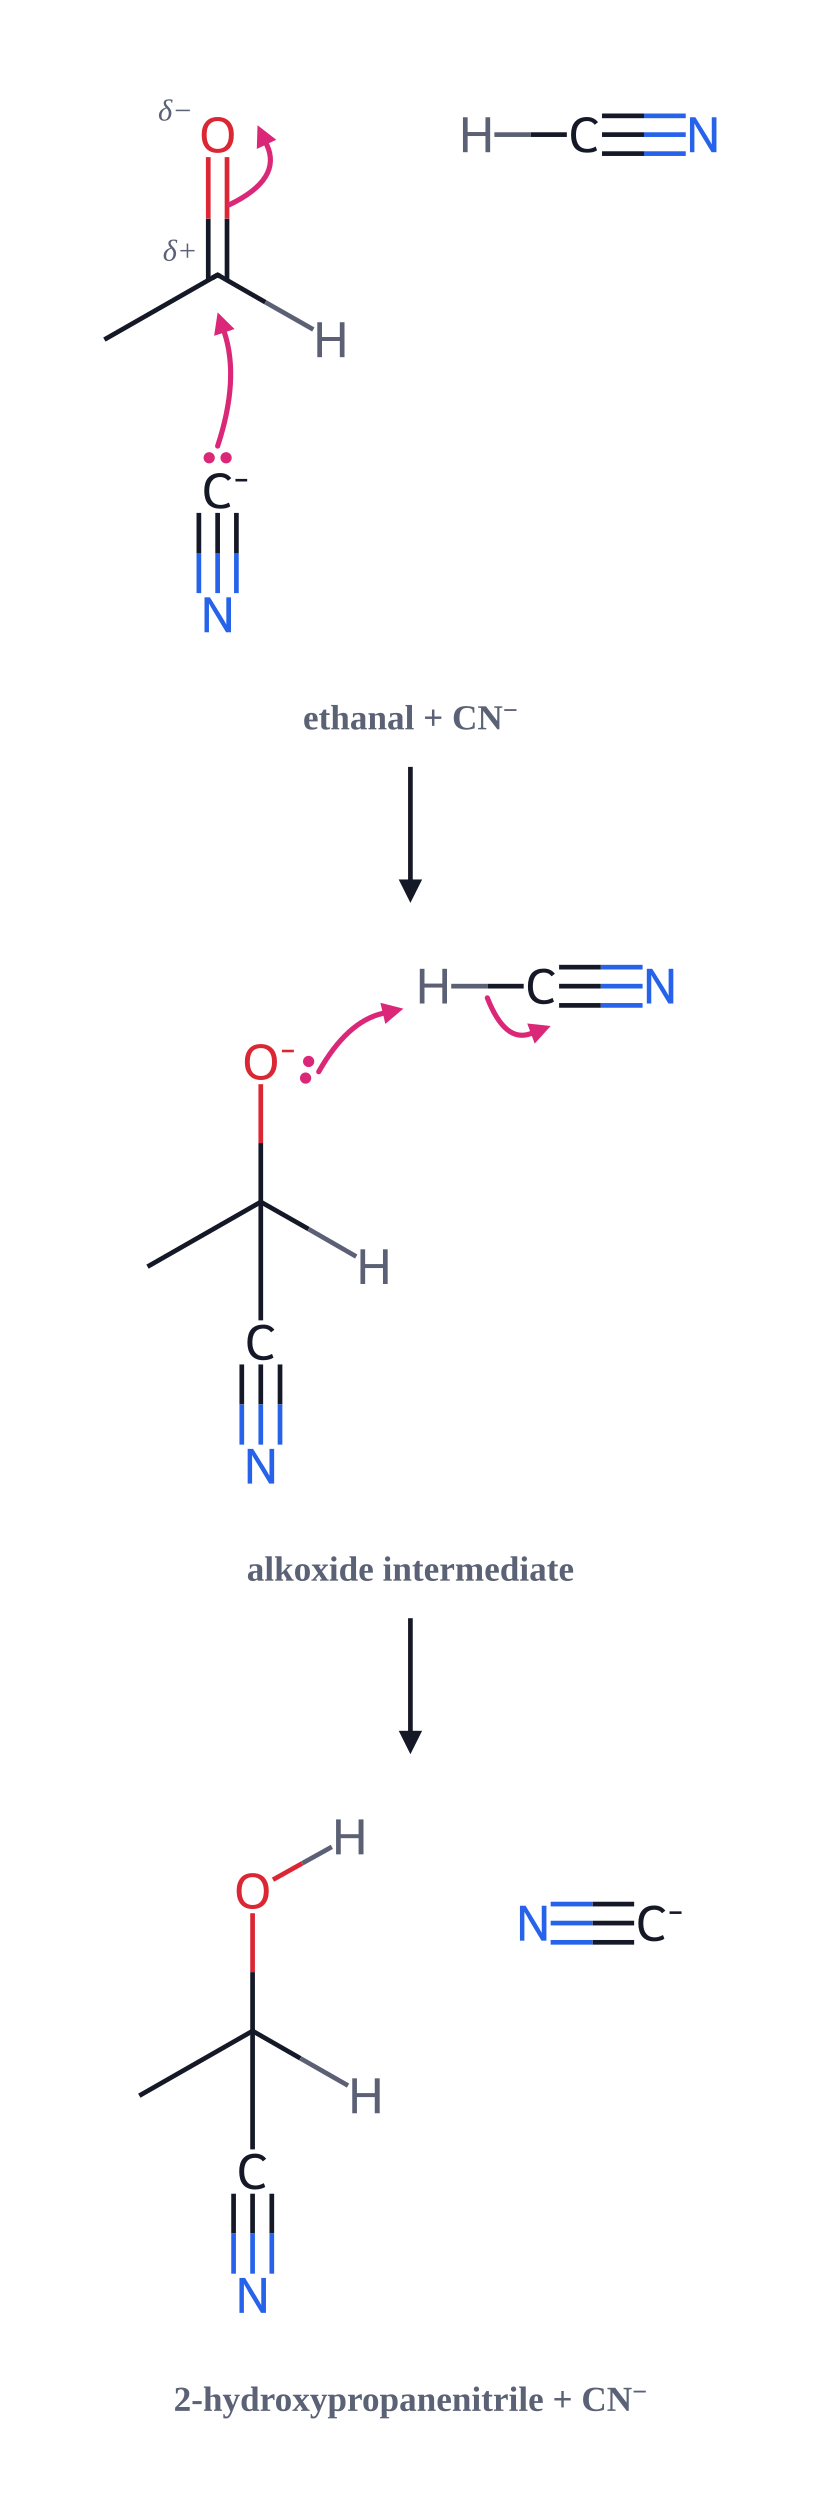
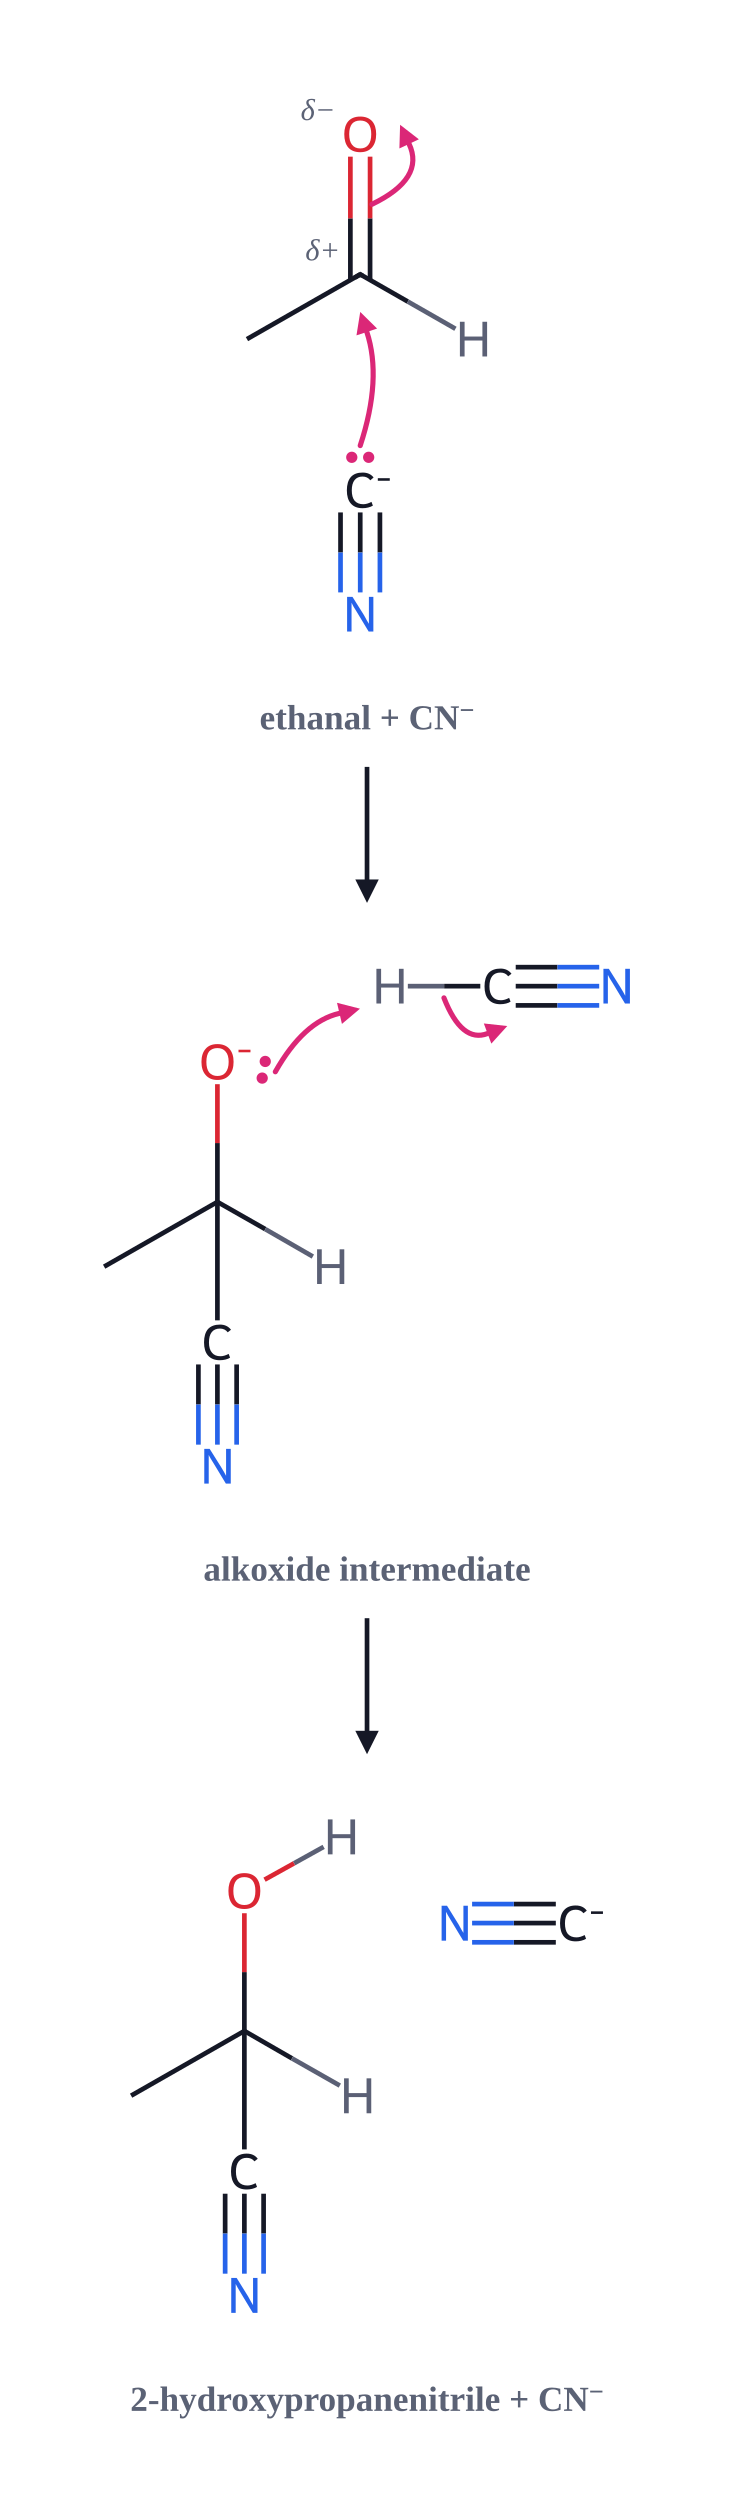
- <svg xmlns="http://www.w3.org/2000/svg" viewBox="0 0 350 1066" width="350" height="1066" role="img" aria-label="Nucleophilic addition mechanism: cyanide attacks the carbonyl carbon of ethanal to give an alkoxide, which takes a proton from HCN to form 2-hydroxypropanenitrile." style="color:var(--vx-ink, #151826);font-family:inherit">
-   <g transform="translate(20.0 30.0)">
-     <path d="M 24.5,114.8 L 72.8,87.2" style="fill:none;fill-rule:evenodd;stroke:currentColor;stroke-width:2.0px;stroke-linecap:butt;stroke-linejoin:miter;stroke-opacity:1" />
-     <path d="M 76.8,89.5 L 76.8,63.2" style="fill:none;fill-rule:evenodd;stroke:currentColor;stroke-width:2.0px;stroke-linecap:butt;stroke-linejoin:miter;stroke-opacity:1" />
-     <path d="M 76.8,63.2 L 76.8,37.0" style="fill:none;fill-rule:evenodd;stroke:var(--vx-o, #DB2633);stroke-width:2.0px;stroke-linecap:butt;stroke-linejoin:miter;stroke-opacity:1" />
-     <path d="M 68.8,89.5 L 68.8,63.2" style="fill:none;fill-rule:evenodd;stroke:currentColor;stroke-width:2.0px;stroke-linecap:butt;stroke-linejoin:miter;stroke-opacity:1" />
-     <path d="M 68.8,63.2 L 68.8,37.0" style="fill:none;fill-rule:evenodd;stroke:var(--vx-o, #DB2633);stroke-width:2.0px;stroke-linecap:butt;stroke-linejoin:miter;stroke-opacity:1" />
-     <path d="M 72.8,87.2 L 93.2,98.9" style="fill:none;fill-rule:evenodd;stroke:currentColor;stroke-width:2.0px;stroke-linecap:butt;stroke-linejoin:miter;stroke-opacity:1" />
-     <path d="M 93.2,98.9 L 113.6,110.5" style="fill:none;fill-rule:evenodd;stroke:var(--vx-soft, #5B6075);stroke-width:2.0px;stroke-linecap:butt;stroke-linejoin:miter;stroke-opacity:1" />
-     <path d="M 72.8,188.7 L 72.8,205.8" style="fill:none;fill-rule:evenodd;stroke:currentColor;stroke-width:2.0px;stroke-linecap:butt;stroke-linejoin:miter;stroke-opacity:1" />
-     <path d="M 72.8,205.8 L 72.8,222.9" style="fill:none;fill-rule:evenodd;stroke:var(--vx-n, #2663EA);stroke-width:2.0px;stroke-linecap:butt;stroke-linejoin:miter;stroke-opacity:1" />
-     <path d="M 80.8,188.7 L 80.8,205.8" style="fill:none;fill-rule:evenodd;stroke:currentColor;stroke-width:2.0px;stroke-linecap:butt;stroke-linejoin:miter;stroke-opacity:1" />
-     <path d="M 80.8,205.8 L 80.8,222.9" style="fill:none;fill-rule:evenodd;stroke:var(--vx-n, #2663EA);stroke-width:2.0px;stroke-linecap:butt;stroke-linejoin:miter;stroke-opacity:1" />
-     <path d="M 64.8,188.7 L 64.8,205.8" style="fill:none;fill-rule:evenodd;stroke:currentColor;stroke-width:2.0px;stroke-linecap:butt;stroke-linejoin:miter;stroke-opacity:1" />
-     <path d="M 64.8,205.8 L 64.8,222.9" style="fill:none;fill-rule:evenodd;stroke:var(--vx-n, #2663EA);stroke-width:2.0px;stroke-linecap:butt;stroke-linejoin:miter;stroke-opacity:1" />
-     <path d="M 190.8,27.4 L 206.3,27.4" style="fill:none;fill-rule:evenodd;stroke:var(--vx-soft, #5B6075);stroke-width:2.0px;stroke-linecap:butt;stroke-linejoin:miter;stroke-opacity:1" />
-     <path d="M 206.3,27.4 L 221.7,27.4" style="fill:none;fill-rule:evenodd;stroke:currentColor;stroke-width:2.0px;stroke-linecap:butt;stroke-linejoin:miter;stroke-opacity:1" />
-     <path d="M 236.7,27.4 L 254.6,27.4" style="fill:none;fill-rule:evenodd;stroke:currentColor;stroke-width:2.0px;stroke-linecap:butt;stroke-linejoin:miter;stroke-opacity:1" />
-     <path d="M 254.6,27.4 L 272.4,27.4" style="fill:none;fill-rule:evenodd;stroke:var(--vx-n, #2663EA);stroke-width:2.0px;stroke-linecap:butt;stroke-linejoin:miter;stroke-opacity:1" />
-     <path d="M 236.7,19.4 L 254.6,19.4" style="fill:none;fill-rule:evenodd;stroke:currentColor;stroke-width:2.0px;stroke-linecap:butt;stroke-linejoin:miter;stroke-opacity:1" />
-     <path d="M 254.6,19.4 L 272.4,19.4" style="fill:none;fill-rule:evenodd;stroke:var(--vx-n, #2663EA);stroke-width:2.0px;stroke-linecap:butt;stroke-linejoin:miter;stroke-opacity:1" />
-     <path d="M 236.7,35.5 L 254.6,35.5" style="fill:none;fill-rule:evenodd;stroke:currentColor;stroke-width:2.0px;stroke-linecap:butt;stroke-linejoin:miter;stroke-opacity:1" />
-     <path d="M 254.6,35.5 L 272.4,35.5" style="fill:none;fill-rule:evenodd;stroke:var(--vx-n, #2663EA);stroke-width:2.0px;stroke-linecap:butt;stroke-linejoin:miter;stroke-opacity:1" />
-     <path d="M 70.4,88.6 L 72.8,87.2 L 73.8,87.8" style="fill:none;stroke:currentColor;stroke-width:2.0px;stroke-linecap:butt;stroke-linejoin:miter;stroke-miterlimit:10;stroke-opacity:1;" />
-     <path d="M 66.0 27.5 Q 66.0 23.9, 67.8 21.9 Q 69.5 19.9, 72.8 19.9 Q 76.1 19.9, 77.9 21.9 Q 79.7 23.9, 79.7 27.5 Q 79.7 31.1, 77.9 33.2 Q 76.1 35.2, 72.8 35.2 Q 69.6 35.2, 67.8 33.2 Q 66.0 31.1, 66.0 27.5 M 72.8 33.5 Q 75.1 33.5, 76.3 32.0 Q 77.6 30.5, 77.6 27.5 Q 77.6 24.6, 76.3 23.1 Q 75.1 21.6, 72.8 21.6 Q 70.6 21.6, 69.3 23.1 Q 68.1 24.5, 68.1 27.5 Q 68.1 30.5, 69.3 32.0 Q 70.6 33.5, 72.8 33.5 " fill="var(--vx-o, #DB2633)" />
-     <path d="M 115.3 107.4 L 117.3 107.4 L 117.3 113.7 L 124.9 113.7 L 124.9 107.4 L 126.9 107.4 L 126.9 122.3 L 124.9 122.3 L 124.9 115.4 L 117.3 115.4 L 117.3 122.3 L 115.3 122.3 L 115.3 107.4 " fill="var(--vx-soft, #5B6075)" />
-     <path d="M 67.1 179.3 Q 67.1 175.6, 68.8 173.7 Q 70.6 171.7, 73.9 171.7 Q 76.9 171.7, 78.6 173.9 L 77.2 175.0 Q 76.0 173.4, 73.9 173.4 Q 71.6 173.4, 70.4 175.0 Q 69.2 176.4, 69.2 179.3 Q 69.2 182.2, 70.5 183.8 Q 71.7 185.3, 74.1 185.3 Q 75.7 185.3, 77.6 184.3 L 78.2 185.9 Q 77.5 186.4, 76.3 186.7 Q 75.1 186.9, 73.8 186.9 Q 70.6 186.9, 68.8 185.0 Q 67.1 183.0, 67.1 179.3 " fill="currentColor" />
-     <path d="M 80.4 174.2 L 85.4 174.2 L 85.4 175.3 L 80.4 175.3 L 80.4 174.2 " fill="currentColor" />
-     <path d="M 69.5 224.7 L 74.4 232.6 Q 74.9 233.4, 75.7 234.8 Q 76.5 236.2, 76.5 236.3 L 76.5 224.7 L 78.5 224.7 L 78.5 239.6 L 76.4 239.6 L 71.2 231.0 Q 70.6 230.0, 69.9 228.8 Q 69.3 227.6, 69.1 227.3 L 69.1 239.6 L 67.2 239.6 L 67.2 224.7 L 69.5 224.7 " fill="var(--vx-n, #2663EA)" />
-     <path d="M 177.4 20.0 L 179.4 20.0 L 179.4 26.3 L 187.0 26.3 L 187.0 20.0 L 189.0 20.0 L 189.0 34.9 L 187.0 34.9 L 187.0 28.0 L 179.4 28.0 L 179.4 34.9 L 177.4 34.9 L 177.4 20.0 " fill="var(--vx-soft, #5B6075)" />
-     <path d="M 223.5 27.5 Q 223.5 23.8, 225.2 21.9 Q 227.0 19.9, 230.3 19.9 Q 233.3 19.9, 235.0 22.1 L 233.6 23.2 Q 232.4 21.6, 230.3 21.6 Q 228.0 21.6, 226.8 23.2 Q 225.6 24.6, 225.6 27.5 Q 225.6 30.4, 226.9 32.0 Q 228.1 33.5, 230.5 33.5 Q 232.1 33.5, 234.0 32.5 L 234.6 34.1 Q 233.9 34.6, 232.7 34.9 Q 231.5 35.1, 230.2 35.1 Q 227.0 35.1, 225.2 33.2 Q 223.5 31.2, 223.5 27.5 " fill="currentColor" />
-     <path d="M 276.5 20.0 L 281.4 27.9 Q 281.9 28.7, 282.7 30.1 Q 283.5 31.5, 283.5 31.6 L 283.5 20.0 L 285.5 20.0 L 285.5 34.9 L 283.4 34.9 L 278.2 26.3 Q 277.6 25.3, 276.9 24.1 Q 276.3 22.9, 276.1 22.6 L 276.1 34.9 L 274.2 34.9 L 274.2 20.0 L 276.5 20.0 " fill="var(--vx-n, #2663EA)" />
+ <svg xmlns="http://www.w3.org/2000/svg" viewBox="0 0 313 1066" width="313" height="1066" role="img" aria-label="Nucleophilic addition mechanism: cyanide attacks the carbonyl carbon of ethanal to give an alkoxide, which takes a proton from HCN to form 2-hydroxypropanenitrile." style="color:var(--vx-ink, #151826);font-family:inherit;max-width:100%;height:auto">
+   <g transform="translate(81.0 30.0)">
+     <path d="M 24.3,114.6 L 72.6,87.0" style="fill:none;fill-rule:evenodd;stroke:currentColor;stroke-width:2.0px;stroke-linecap:butt;stroke-linejoin:miter;stroke-opacity:1" />
+     <path d="M 76.8,89.4 L 76.8,63.1" style="fill:none;fill-rule:evenodd;stroke:currentColor;stroke-width:2.0px;stroke-linecap:butt;stroke-linejoin:miter;stroke-opacity:1" />
+     <path d="M 76.8,63.1 L 76.8,36.8" style="fill:none;fill-rule:evenodd;stroke:var(--vx-o, #DB2633);stroke-width:2.0px;stroke-linecap:butt;stroke-linejoin:miter;stroke-opacity:1" />
+     <path d="M 68.4,89.4 L 68.4,63.1" style="fill:none;fill-rule:evenodd;stroke:currentColor;stroke-width:2.0px;stroke-linecap:butt;stroke-linejoin:miter;stroke-opacity:1" />
+     <path d="M 68.4,63.1 L 68.4,36.8" style="fill:none;fill-rule:evenodd;stroke:var(--vx-o, #DB2633);stroke-width:2.0px;stroke-linecap:butt;stroke-linejoin:miter;stroke-opacity:1" />
+     <path d="M 72.6,87.0 L 92.9,98.6" style="fill:none;fill-rule:evenodd;stroke:currentColor;stroke-width:2.0px;stroke-linecap:butt;stroke-linejoin:miter;stroke-opacity:1" />
+     <path d="M 92.9,98.6 L 113.2,110.2" style="fill:none;fill-rule:evenodd;stroke:var(--vx-soft, #5B6075);stroke-width:2.0px;stroke-linecap:butt;stroke-linejoin:miter;stroke-opacity:1" />
+     <path d="M 72.6,188.5 L 72.6,205.6" style="fill:none;fill-rule:evenodd;stroke:currentColor;stroke-width:2.0px;stroke-linecap:butt;stroke-linejoin:miter;stroke-opacity:1" />
+     <path d="M 72.6,205.6 L 72.6,222.6" style="fill:none;fill-rule:evenodd;stroke:var(--vx-n, #2663EA);stroke-width:2.0px;stroke-linecap:butt;stroke-linejoin:miter;stroke-opacity:1" />
+     <path d="M 81.0,188.5 L 81.0,205.6" style="fill:none;fill-rule:evenodd;stroke:currentColor;stroke-width:2.0px;stroke-linecap:butt;stroke-linejoin:miter;stroke-opacity:1" />
+     <path d="M 81.0,205.6 L 81.0,222.6" style="fill:none;fill-rule:evenodd;stroke:var(--vx-n, #2663EA);stroke-width:2.0px;stroke-linecap:butt;stroke-linejoin:miter;stroke-opacity:1" />
+     <path d="M 64.2,188.5 L 64.2,205.6" style="fill:none;fill-rule:evenodd;stroke:currentColor;stroke-width:2.0px;stroke-linecap:butt;stroke-linejoin:miter;stroke-opacity:1" />
+     <path d="M 64.2,205.6 L 64.2,222.6" style="fill:none;fill-rule:evenodd;stroke:var(--vx-n, #2663EA);stroke-width:2.0px;stroke-linecap:butt;stroke-linejoin:miter;stroke-opacity:1" />
+     <path d="M 70.2,88.4 L 72.6,87.0 L 73.6,87.6" style="fill:none;stroke:currentColor;stroke-width:2.0px;stroke-linecap:butt;stroke-linejoin:miter;stroke-miterlimit:10;stroke-opacity:1;" />
+     <path d="M 65.8 27.2 Q 65.8 23.7, 67.5 21.7 Q 69.3 19.7, 72.6 19.7 Q 75.9 19.7, 77.7 21.7 Q 79.4 23.7, 79.4 27.2 Q 79.4 30.8, 77.6 32.9 Q 75.8 34.9, 72.6 34.9 Q 69.3 34.9, 67.5 32.9 Q 65.8 30.9, 65.8 27.2 M 72.6 33.3 Q 74.9 33.3, 76.1 31.7 Q 77.3 30.2, 77.3 27.2 Q 77.3 24.3, 76.1 22.8 Q 74.9 21.4, 72.6 21.4 Q 70.3 21.4, 69.1 22.8 Q 67.9 24.3, 67.9 27.2 Q 67.9 30.2, 69.1 31.7 Q 70.3 33.3, 72.6 33.3 " fill="var(--vx-o, #DB2633)" />
+     <path d="M 115.1 107.2 L 117.1 107.2 L 117.1 113.5 L 124.7 113.5 L 124.7 107.2 L 126.7 107.2 L 126.7 122.0 L 124.7 122.0 L 124.7 115.2 L 117.1 115.2 L 117.1 122.0 L 115.1 122.0 L 115.1 107.2 " fill="var(--vx-soft, #5B6075)" />
+     <path d="M 66.9 179.1 Q 66.9 175.4, 68.6 173.4 Q 70.3 171.5, 73.6 171.5 Q 76.7 171.5, 78.3 173.6 L 76.9 174.8 Q 75.7 173.2, 73.6 173.2 Q 71.4 173.2, 70.2 174.7 Q 69.0 176.2, 69.0 179.1 Q 69.0 182.0, 70.2 183.5 Q 71.5 185.0, 73.9 185.0 Q 75.5 185.0, 77.4 184.0 L 78.0 185.6 Q 77.2 186.1, 76.0 186.4 Q 74.9 186.7, 73.6 186.7 Q 70.3 186.7, 68.6 184.7 Q 66.9 182.8, 66.9 179.1 " fill="currentColor" />
+     <path d="M 80.1 173.9 L 85.2 173.9 L 85.2 175.0 L 80.1 175.0 L 80.1 173.9 " fill="currentColor" />
+     <path d="M 69.3 224.5 L 74.2 232.3 Q 74.7 233.1, 75.4 234.5 Q 76.2 235.9, 76.3 236.0 L 76.3 224.5 L 78.2 224.5 L 78.2 239.3 L 76.2 239.3 L 71.0 230.7 Q 70.4 229.7, 69.7 228.6 Q 69.1 227.4, 68.9 227.0 L 68.9 239.3 L 67.0 239.3 L 67.0 224.5 L 69.3 224.5 " fill="var(--vx-n, #2663EA)" />
  </g>
-   <circle cx="96.4" cy="195.2" r="2.4" fill="var(--vx-e, #db2777)" />
-   <circle cx="89.2" cy="195.2" r="2.4" fill="var(--vx-e, #db2777)" />
-   <path d="M92.8 190.2 Q102.2 161.7 95.7 141.8" fill="none" stroke="var(--vx-e, #db2777)" stroke-width="2.2" stroke-linecap="round" />
-   <path d="M92.8 133.2 L100.0 140.3 L91.3 143.2 Z" fill="var(--vx-e, #db2777)" />
-   <path d="M97.8 87.3 Q120.6 76.3 113.7 61.6" fill="none" stroke="var(--vx-e, #db2777)" stroke-width="2.2" stroke-linecap="round" />
-   <path d="M109.8 53.4 L117.8 59.6 L109.5 63.5 Z" fill="var(--vx-e, #db2777)" />
-   <text x="76.8" y="111.2" font-size="13" font-style="italic" fill="var(--vx-soft, #5b6275)" text-anchor="middle">δ+</text>
-   <text x="74.8" y="51.4" font-size="13" font-style="italic" fill="var(--vx-soft, #5b6275)" text-anchor="middle">δ−</text>
-   <text x="175.0" y="311.0" font-size="15" font-weight="600" fill="var(--vx-soft, #5b6275)" text-anchor="middle">ethanal + CN<tspan baseline-shift="super" font-size="75%">−</tspan>
+   <circle cx="157.2" cy="195.0" r="2.4" fill="var(--vx-e, #db2777)" />
+   <circle cx="150.0" cy="195.0" r="2.4" fill="var(--vx-e, #db2777)" />
+   <path d="M153.6 190.0 Q163.0 161.5 156.4 141.5" fill="none" stroke="var(--vx-e, #db2777)" stroke-width="2.2" stroke-linecap="round" />
+   <path d="M153.6 133.0 L160.8 140.1 L152.0 143.0 Z" fill="var(--vx-e, #db2777)" />
+   <path d="M158.6 87.1 Q181.4 76.1 174.4 61.3" fill="none" stroke="var(--vx-e, #db2777)" stroke-width="2.2" stroke-linecap="round" />
+   <path d="M170.6 53.2 L178.6 59.4 L170.3 63.3 Z" fill="var(--vx-e, #db2777)" />
+   <text x="137.6" y="111.0" font-size="13" font-style="italic" fill="var(--vx-soft, #5b6275)" text-anchor="middle">δ+</text>
+   <text x="135.6" y="51.2" font-size="13" font-style="italic" fill="var(--vx-soft, #5b6275)" text-anchor="middle">δ−</text>
+   <text x="156.5" y="311.0" font-size="15" font-weight="600" fill="var(--vx-soft, #5b6275)" text-anchor="middle">ethanal + CN<tspan baseline-shift="super" font-size="75%">−</tspan>
  </text>
-   <path d="M175.0 327.0 L175.0 376.0" stroke="currentColor" stroke-width="2" />
-   <path d="M175.0 385.0 l-5 -10 l10 0 Z" fill="currentColor" />
-   <g transform="translate(38.5 393.0)">
+   <path d="M156.5 327.0 L156.5 376.0" stroke="currentColor" stroke-width="2" />
+   <path d="M156.5 385.0 l-5 -10 l10 0 Z" fill="currentColor" />
+   <g transform="translate(20.0 393.0)">
    <path d="M 24.4,147.1 L 72.7,119.5" style="fill:none;fill-rule:evenodd;stroke:currentColor;stroke-width:2.0px;stroke-linecap:butt;stroke-linejoin:miter;stroke-opacity:1" />
    <path d="M 72.7,119.5 L 72.7,94.4" style="fill:none;fill-rule:evenodd;stroke:currentColor;stroke-width:2.0px;stroke-linecap:butt;stroke-linejoin:miter;stroke-opacity:1" />
    <path d="M 72.7,94.4 L 72.7,69.3" style="fill:none;fill-rule:evenodd;stroke:var(--vx-o, #DB2633);stroke-width:2.0px;stroke-linecap:butt;stroke-linejoin:miter;stroke-opacity:1" />
    <path d="M 72.7,119.5 L 93.1,131.1" style="fill:none;fill-rule:evenodd;stroke:currentColor;stroke-width:2.0px;stroke-linecap:butt;stroke-linejoin:miter;stroke-opacity:1" />
    <path d="M 93.1,131.1 L 113.4,142.8" style="fill:none;fill-rule:evenodd;stroke:var(--vx-soft, #5B6075);stroke-width:2.0px;stroke-linecap:butt;stroke-linejoin:miter;stroke-opacity:1" />
    <path d="M 72.7,119.5 L 72.7,170.0" style="fill:none;fill-rule:evenodd;stroke:currentColor;stroke-width:2.0px;stroke-linecap:butt;stroke-linejoin:miter;stroke-opacity:1" />
    <path d="M 72.7,188.8 L 72.7,205.9" style="fill:none;fill-rule:evenodd;stroke:currentColor;stroke-width:2.0px;stroke-linecap:butt;stroke-linejoin:miter;stroke-opacity:1" />
    <path d="M 72.7,205.9 L 72.7,223.0" style="fill:none;fill-rule:evenodd;stroke:var(--vx-n, #2663EA);stroke-width:2.0px;stroke-linecap:butt;stroke-linejoin:miter;stroke-opacity:1" />
    <path d="M 80.9,188.8 L 80.9,205.9" style="fill:none;fill-rule:evenodd;stroke:currentColor;stroke-width:2.0px;stroke-linecap:butt;stroke-linejoin:miter;stroke-opacity:1" />
    <path d="M 80.9,205.9 L 80.9,223.0" style="fill:none;fill-rule:evenodd;stroke:var(--vx-n, #2663EA);stroke-width:2.0px;stroke-linecap:butt;stroke-linejoin:miter;stroke-opacity:1" />
    <path d="M 64.6,188.8 L 64.6,205.9" style="fill:none;fill-rule:evenodd;stroke:currentColor;stroke-width:2.0px;stroke-linecap:butt;stroke-linejoin:miter;stroke-opacity:1" />
    <path d="M 64.6,205.9 L 64.6,223.0" style="fill:none;fill-rule:evenodd;stroke:var(--vx-n, #2663EA);stroke-width:2.0px;stroke-linecap:butt;stroke-linejoin:miter;stroke-opacity:1" />
    <path d="M 153.9,27.5 L 169.4,27.5" style="fill:none;fill-rule:evenodd;stroke:var(--vx-soft, #5B6075);stroke-width:2.0px;stroke-linecap:butt;stroke-linejoin:miter;stroke-opacity:1" />
    <path d="M 169.4,27.5 L 184.8,27.5" style="fill:none;fill-rule:evenodd;stroke:currentColor;stroke-width:2.0px;stroke-linecap:butt;stroke-linejoin:miter;stroke-opacity:1" />
    <path d="M 199.9,27.5 L 217.7,27.5" style="fill:none;fill-rule:evenodd;stroke:currentColor;stroke-width:2.0px;stroke-linecap:butt;stroke-linejoin:miter;stroke-opacity:1" />
    <path d="M 217.7,27.5 L 235.5,27.5" style="fill:none;fill-rule:evenodd;stroke:var(--vx-n, #2663EA);stroke-width:2.0px;stroke-linecap:butt;stroke-linejoin:miter;stroke-opacity:1" />
    <path d="M 199.9,19.4 L 217.7,19.4" style="fill:none;fill-rule:evenodd;stroke:currentColor;stroke-width:2.0px;stroke-linecap:butt;stroke-linejoin:miter;stroke-opacity:1" />
    <path d="M 217.7,19.4 L 235.5,19.4" style="fill:none;fill-rule:evenodd;stroke:var(--vx-n, #2663EA);stroke-width:2.0px;stroke-linecap:butt;stroke-linejoin:miter;stroke-opacity:1" />
    <path d="M 199.9,35.7 L 217.7,35.7" style="fill:none;fill-rule:evenodd;stroke:currentColor;stroke-width:2.0px;stroke-linecap:butt;stroke-linejoin:miter;stroke-opacity:1" />
    <path d="M 217.7,35.7 L 235.5,35.7" style="fill:none;fill-rule:evenodd;stroke:var(--vx-n, #2663EA);stroke-width:2.0px;stroke-linecap:butt;stroke-linejoin:miter;stroke-opacity:1" />
    <path d="M 65.9 59.8 Q 65.9 56.2, 67.7 54.2 Q 69.4 52.2, 72.7 52.2 Q 76.0 52.2, 77.8 54.2 Q 79.6 56.2, 79.6 59.8 Q 79.6 63.4, 77.8 65.4 Q 76.0 67.5, 72.7 67.5 Q 69.5 67.5, 67.7 65.4 Q 65.9 63.4, 65.9 59.8 M 72.7 65.8 Q 75.0 65.8, 76.2 64.3 Q 77.5 62.7, 77.5 59.8 Q 77.5 56.8, 76.2 55.4 Q 75.0 53.9, 72.7 53.9 Q 70.5 53.9, 69.2 55.3 Q 68.0 56.8, 68.0 59.8 Q 68.0 62.8, 69.2 64.3 Q 70.5 65.8, 72.7 65.8 " fill="var(--vx-o, #DB2633)" />
    <path d="M 81.7 54.6 L 86.8 54.6 L 86.8 55.7 L 81.7 55.7 L 81.7 54.6 " fill="var(--vx-o, #DB2633)" />
    <path d="M 115.2 139.7 L 117.2 139.7 L 117.2 146.0 L 124.8 146.0 L 124.8 139.7 L 126.8 139.7 L 126.8 154.5 L 124.8 154.5 L 124.8 147.7 L 117.2 147.7 L 117.2 154.5 L 115.2 154.5 L 115.2 139.7 " fill="var(--vx-soft, #5B6075)" />
    <path d="M 67.0 179.4 Q 67.0 175.7, 68.7 173.7 Q 70.5 171.8, 73.8 171.8 Q 76.8 171.8, 78.5 174.0 L 77.1 175.1 Q 75.9 173.5, 73.8 173.5 Q 71.5 173.5, 70.3 175.0 Q 69.1 176.5, 69.1 179.4 Q 69.1 182.3, 70.4 183.8 Q 71.6 185.3, 74.0 185.3 Q 75.6 185.3, 77.5 184.3 L 78.1 185.9 Q 77.4 186.4, 76.2 186.7 Q 75.0 187.0, 73.7 187.0 Q 70.5 187.0, 68.7 185.0 Q 67.0 183.1, 67.0 179.4 " fill="currentColor" />
    <path d="M 69.4 224.8 L 74.3 232.6 Q 74.8 233.4, 75.6 234.8 Q 76.4 236.2, 76.4 236.3 L 76.4 224.8 L 78.4 224.8 L 78.4 239.6 L 76.3 239.6 L 71.1 231.0 Q 70.5 230.0, 69.8 228.9 Q 69.2 227.7, 69.0 227.4 L 69.0 239.6 L 67.1 239.6 L 67.1 224.8 L 69.4 224.8 " fill="var(--vx-n, #2663EA)" />
    <path d="M 140.5 20.1 L 142.5 20.1 L 142.5 26.4 L 150.1 26.4 L 150.1 20.1 L 152.1 20.1 L 152.1 34.9 L 150.1 34.9 L 150.1 28.1 L 142.5 28.1 L 142.5 34.9 L 140.5 34.9 L 140.5 20.1 " fill="var(--vx-soft, #5B6075)" />
    <path d="M 186.6 27.6 Q 186.6 23.9, 188.3 21.9 Q 190.1 20.0, 193.4 20.0 Q 196.4 20.0, 198.1 22.2 L 196.7 23.3 Q 195.5 21.7, 193.4 21.7 Q 191.1 21.7, 189.9 23.2 Q 188.7 24.7, 188.7 27.6 Q 188.7 30.5, 190.0 32.0 Q 191.2 33.5, 193.6 33.5 Q 195.2 33.5, 197.1 32.5 L 197.7 34.1 Q 197.0 34.6, 195.8 34.9 Q 194.6 35.2, 193.3 35.2 Q 190.1 35.2, 188.3 33.2 Q 186.6 31.3, 186.6 27.6 " fill="currentColor" />
    <path d="M 239.6 20.1 L 244.5 27.9 Q 245.0 28.7, 245.8 30.1 Q 246.6 31.5, 246.6 31.6 L 246.6 20.1 L 248.6 20.1 L 248.6 34.9 L 246.5 34.9 L 241.3 26.3 Q 240.7 25.3, 240.0 24.2 Q 239.4 23.0, 239.2 22.7 L 239.2 34.9 L 237.3 34.9 L 237.3 20.1 L 239.6 20.1 " fill="var(--vx-n, #2663EA)" />
  </g>
-   <circle cx="130.3" cy="459.7" r="2.4" fill="var(--vx-e, #db2777)" />
-   <circle cx="131.6" cy="452.6" r="2.4" fill="var(--vx-e, #db2777)" />
-   <path d="M135.9 457.0 Q148.0 435.6 163.2 432.1" fill="none" stroke="var(--vx-e, #db2777)" stroke-width="2.2" stroke-linecap="round" />
-   <path d="M172.0 430.1 L164.3 436.6 L162.2 427.6 Z" fill="var(--vx-e, #db2777)" />
-   <path d="M207.8 425.5 Q215.4 444.9 226.4 440.7" fill="none" stroke="var(--vx-e, #db2777)" stroke-width="2.2" stroke-linecap="round" />
-   <path d="M234.8 437.5 L228.0 445.0 L224.8 436.4 Z" fill="var(--vx-e, #db2777)" />
-   <text x="175.0" y="674.0" font-size="15" font-weight="600" fill="var(--vx-soft, #5b6275)" text-anchor="middle">alkoxide intermediate</text>
-   <path d="M175.0 690.0 L175.0 739.0" stroke="currentColor" stroke-width="2" />
-   <path d="M175.0 748.0 l-5 -10 l10 0 Z" fill="currentColor" />
-   <g transform="translate(38.5 756.0)">
+   <circle cx="111.8" cy="459.7" r="2.4" fill="var(--vx-e, #db2777)" />
+   <circle cx="113.1" cy="452.6" r="2.4" fill="var(--vx-e, #db2777)" />
+   <path d="M117.4 457.0 Q129.5 435.6 144.7 432.1" fill="none" stroke="var(--vx-e, #db2777)" stroke-width="2.2" stroke-linecap="round" />
+   <path d="M153.5 430.1 L145.8 436.6 L143.7 427.6 Z" fill="var(--vx-e, #db2777)" />
+   <path d="M189.3 425.5 Q196.9 444.9 207.9 440.7" fill="none" stroke="var(--vx-e, #db2777)" stroke-width="2.2" stroke-linecap="round" />
+   <path d="M216.3 437.5 L209.5 445.0 L206.3 436.4 Z" fill="var(--vx-e, #db2777)" />
+   <text x="156.5" y="674.0" font-size="15" font-weight="600" fill="var(--vx-soft, #5b6275)" text-anchor="middle">alkoxide intermediate</text>
+   <path d="M156.5 690.0 L156.5 739.0" stroke="currentColor" stroke-width="2" />
+   <path d="M156.5 748.0 l-5 -10 l10 0 Z" fill="currentColor" />
+   <g transform="translate(35.0 756.0)">
    <path d="M 20.9,137.6 L 69.2,110.0" style="fill:none;fill-rule:evenodd;stroke:currentColor;stroke-width:2.0px;stroke-linecap:butt;stroke-linejoin:miter;stroke-opacity:1" />
    <path d="M 69.2,110.0 L 69.2,84.9" style="fill:none;fill-rule:evenodd;stroke:currentColor;stroke-width:2.0px;stroke-linecap:butt;stroke-linejoin:miter;stroke-opacity:1" />
    <path d="M 69.2,84.9 L 69.2,59.8" style="fill:none;fill-rule:evenodd;stroke:var(--vx-o, #DB2633);stroke-width:2.0px;stroke-linecap:butt;stroke-linejoin:miter;stroke-opacity:1" />
-     <path d="M 77.9,45.5 L 90.4,38.5" style="fill:none;fill-rule:evenodd;stroke:var(--vx-o, #DB2633);stroke-width:2.0px;stroke-linecap:butt;stroke-linejoin:miter;stroke-opacity:1" />
+     <path d="M 77.8,45.5 L 90.4,38.5" style="fill:none;fill-rule:evenodd;stroke:var(--vx-o, #DB2633);stroke-width:2.0px;stroke-linecap:butt;stroke-linejoin:miter;stroke-opacity:1" />
    <path d="M 90.4,38.5 L 103.0,31.5" style="fill:none;fill-rule:evenodd;stroke:var(--vx-soft, #5B6075);stroke-width:2.0px;stroke-linecap:butt;stroke-linejoin:miter;stroke-opacity:1" />
-     <path d="M 69.2,110.0 L 89.6,121.7" style="fill:none;fill-rule:evenodd;stroke:currentColor;stroke-width:2.0px;stroke-linecap:butt;stroke-linejoin:miter;stroke-opacity:1" />
-     <path d="M 89.6,121.7 L 109.9,133.3" style="fill:none;fill-rule:evenodd;stroke:var(--vx-soft, #5B6075);stroke-width:2.0px;stroke-linecap:butt;stroke-linejoin:miter;stroke-opacity:1" />
+     <path d="M 69.2,110.0 L 89.5,121.7" style="fill:none;fill-rule:evenodd;stroke:currentColor;stroke-width:2.0px;stroke-linecap:butt;stroke-linejoin:miter;stroke-opacity:1" />
+     <path d="M 89.5,121.7 L 109.9,133.3" style="fill:none;fill-rule:evenodd;stroke:var(--vx-soft, #5B6075);stroke-width:2.0px;stroke-linecap:butt;stroke-linejoin:miter;stroke-opacity:1" />
    <path d="M 69.2,110.0 L 69.2,160.5" style="fill:none;fill-rule:evenodd;stroke:currentColor;stroke-width:2.0px;stroke-linecap:butt;stroke-linejoin:miter;stroke-opacity:1" />
    <path d="M 69.2,179.4 L 69.2,196.4" style="fill:none;fill-rule:evenodd;stroke:currentColor;stroke-width:2.0px;stroke-linecap:butt;stroke-linejoin:miter;stroke-opacity:1" />
    <path d="M 69.2,196.4 L 69.2,213.5" style="fill:none;fill-rule:evenodd;stroke:var(--vx-n, #2663EA);stroke-width:2.0px;stroke-linecap:butt;stroke-linejoin:miter;stroke-opacity:1" />
    <path d="M 77.4,179.4 L 77.4,196.4" style="fill:none;fill-rule:evenodd;stroke:currentColor;stroke-width:2.0px;stroke-linecap:butt;stroke-linejoin:miter;stroke-opacity:1" />
    <path d="M 77.4,196.4 L 77.4,213.5" style="fill:none;fill-rule:evenodd;stroke:var(--vx-n, #2663EA);stroke-width:2.0px;stroke-linecap:butt;stroke-linejoin:miter;stroke-opacity:1" />
-     <path d="M 61.1,179.4 L 61.1,196.4" style="fill:none;fill-rule:evenodd;stroke:currentColor;stroke-width:2.0px;stroke-linecap:butt;stroke-linejoin:miter;stroke-opacity:1" />
-     <path d="M 61.1,196.4 L 61.1,213.5" style="fill:none;fill-rule:evenodd;stroke:var(--vx-n, #2663EA);stroke-width:2.0px;stroke-linecap:butt;stroke-linejoin:miter;stroke-opacity:1" />
-     <path d="M 231.9,64.0 L 214.1,64.0" style="fill:none;fill-rule:evenodd;stroke:currentColor;stroke-width:2.0px;stroke-linecap:butt;stroke-linejoin:miter;stroke-opacity:1" />
-     <path d="M 214.1,64.0 L 196.3,64.0" style="fill:none;fill-rule:evenodd;stroke:var(--vx-n, #2663EA);stroke-width:2.0px;stroke-linecap:butt;stroke-linejoin:miter;stroke-opacity:1" />
-     <path d="M 231.9,72.2 L 214.1,72.2" style="fill:none;fill-rule:evenodd;stroke:currentColor;stroke-width:2.0px;stroke-linecap:butt;stroke-linejoin:miter;stroke-opacity:1" />
-     <path d="M 214.1,72.2 L 196.3,72.2" style="fill:none;fill-rule:evenodd;stroke:var(--vx-n, #2663EA);stroke-width:2.0px;stroke-linecap:butt;stroke-linejoin:miter;stroke-opacity:1" />
-     <path d="M 231.9,55.9 L 214.1,55.9" style="fill:none;fill-rule:evenodd;stroke:currentColor;stroke-width:2.0px;stroke-linecap:butt;stroke-linejoin:miter;stroke-opacity:1" />
-     <path d="M 214.1,55.9 L 196.3,55.9" style="fill:none;fill-rule:evenodd;stroke:var(--vx-n, #2663EA);stroke-width:2.0px;stroke-linecap:butt;stroke-linejoin:miter;stroke-opacity:1" />
-     <path d="M 62.4 50.3 Q 62.4 46.7, 64.2 44.7 Q 65.9 42.7, 69.2 42.7 Q 72.5 42.7, 74.3 44.7 Q 76.1 46.7, 76.1 50.3 Q 76.1 53.9, 74.3 56.0 Q 72.5 58.0, 69.2 58.0 Q 66.0 58.0, 64.2 56.0 Q 62.4 53.9, 62.4 50.3 M 69.2 56.3 Q 71.5 56.3, 72.7 54.8 Q 74.0 53.3, 74.0 50.3 Q 74.0 47.4, 72.7 45.9 Q 71.5 44.4, 69.2 44.4 Q 67.0 44.4, 65.7 45.9 Q 64.5 47.4, 64.5 50.3 Q 64.5 53.3, 65.7 54.8 Q 67.0 56.3, 69.2 56.3 " fill="var(--vx-o, #DB2633)" />
-     <path d="M 104.8 19.8 L 106.8 19.8 L 106.8 26.1 L 114.4 26.1 L 114.4 19.8 L 116.5 19.8 L 116.5 34.7 L 114.4 34.7 L 114.4 27.8 L 106.8 27.8 L 106.8 34.7 L 104.8 34.7 L 104.8 19.8 " fill="var(--vx-soft, #5B6075)" />
-     <path d="M 111.7 130.2 L 113.7 130.2 L 113.7 136.5 L 121.3 136.5 L 121.3 130.2 L 123.4 130.2 L 123.4 145.1 L 121.3 145.1 L 121.3 138.2 L 113.7 138.2 L 113.7 145.1 L 111.7 145.1 L 111.7 130.2 " fill="var(--vx-soft, #5B6075)" />
-     <path d="M 63.5 169.9 Q 63.5 166.2, 65.2 164.3 Q 67.0 162.3, 70.3 162.3 Q 73.3 162.3, 75.0 164.5 L 73.6 165.6 Q 72.4 164.1, 70.3 164.1 Q 68.0 164.1, 66.8 165.6 Q 65.6 167.1, 65.6 169.9 Q 65.6 172.9, 66.9 174.4 Q 68.1 175.9, 70.5 175.9 Q 72.1 175.9, 74.0 174.9 L 74.6 176.5 Q 73.9 177.0, 72.7 177.3 Q 71.5 177.6, 70.2 177.6 Q 67.0 177.6, 65.2 175.6 Q 63.5 173.6, 63.5 169.9 " fill="currentColor" />
-     <path d="M 66.0 215.3 L 70.8 223.2 Q 71.3 224.0, 72.1 225.4 Q 72.9 226.8, 72.9 226.9 L 72.9 215.3 L 74.9 215.3 L 74.9 230.2 L 72.8 230.2 L 67.6 221.6 Q 67.0 220.6, 66.4 219.4 Q 65.7 218.3, 65.5 217.9 L 65.5 230.2 L 63.6 230.2 L 63.6 215.3 L 66.0 215.3 " fill="var(--vx-n, #2663EA)" />
-     <path d="M 233.7 64.1 Q 233.7 60.4, 235.4 58.5 Q 237.2 56.5, 240.5 56.5 Q 243.5 56.5, 245.2 58.7 L 243.8 59.8 Q 242.6 58.3, 240.5 58.3 Q 238.2 58.3, 237.0 59.8 Q 235.8 61.3, 235.8 64.1 Q 235.8 67.1, 237.1 68.6 Q 238.3 70.1, 240.7 70.1 Q 242.3 70.1, 244.2 69.1 L 244.8 70.7 Q 244.1 71.2, 242.9 71.5 Q 241.7 71.8, 240.4 71.8 Q 237.2 71.8, 235.4 69.8 Q 233.7 67.8, 233.7 64.1 " fill="currentColor" />
-     <path d="M 247.0 59.0 L 252.1 59.0 L 252.1 60.1 L 247.0 60.1 L 247.0 59.0 " fill="currentColor" />
-     <path d="M 185.6 56.6 L 190.4 64.5 Q 190.9 65.3, 191.7 66.7 Q 192.5 68.1, 192.5 68.2 L 192.5 56.6 L 194.5 56.6 L 194.5 71.5 L 192.4 71.5 L 187.2 62.9 Q 186.6 61.9, 186.0 60.7 Q 185.3 59.6, 185.1 59.2 L 185.1 71.5 L 183.2 71.5 L 183.2 56.6 L 185.6 56.6 " fill="var(--vx-n, #2663EA)" />
+     <path d="M 61.0,179.4 L 61.0,196.4" style="fill:none;fill-rule:evenodd;stroke:currentColor;stroke-width:2.0px;stroke-linecap:butt;stroke-linejoin:miter;stroke-opacity:1" />
+     <path d="M 61.0,196.4 L 61.0,213.5" style="fill:none;fill-rule:evenodd;stroke:var(--vx-n, #2663EA);stroke-width:2.0px;stroke-linecap:butt;stroke-linejoin:miter;stroke-opacity:1" />
+     <path d="M 202.0,64.0 L 184.1,64.0" style="fill:none;fill-rule:evenodd;stroke:currentColor;stroke-width:2.0px;stroke-linecap:butt;stroke-linejoin:miter;stroke-opacity:1" />
+     <path d="M 184.1,64.0 L 166.3,64.0" style="fill:none;fill-rule:evenodd;stroke:var(--vx-n, #2663EA);stroke-width:2.0px;stroke-linecap:butt;stroke-linejoin:miter;stroke-opacity:1" />
+     <path d="M 202.0,72.2 L 184.1,72.2" style="fill:none;fill-rule:evenodd;stroke:currentColor;stroke-width:2.0px;stroke-linecap:butt;stroke-linejoin:miter;stroke-opacity:1" />
+     <path d="M 184.1,72.2 L 166.3,72.2" style="fill:none;fill-rule:evenodd;stroke:var(--vx-n, #2663EA);stroke-width:2.0px;stroke-linecap:butt;stroke-linejoin:miter;stroke-opacity:1" />
+     <path d="M 202.0,55.9 L 184.1,55.9" style="fill:none;fill-rule:evenodd;stroke:currentColor;stroke-width:2.0px;stroke-linecap:butt;stroke-linejoin:miter;stroke-opacity:1" />
+     <path d="M 184.1,55.9 L 166.3,55.9" style="fill:none;fill-rule:evenodd;stroke:var(--vx-n, #2663EA);stroke-width:2.0px;stroke-linecap:butt;stroke-linejoin:miter;stroke-opacity:1" />
+     <path d="M 62.4 50.3 Q 62.4 46.7, 64.1 44.7 Q 65.9 42.7, 69.2 42.7 Q 72.5 42.7, 74.3 44.7 Q 76.0 46.7, 76.0 50.3 Q 76.0 53.9, 74.2 56.0 Q 72.4 58.0, 69.2 58.0 Q 65.9 58.0, 64.1 56.0 Q 62.4 53.9, 62.4 50.3 M 69.2 56.3 Q 71.5 56.3, 72.7 54.8 Q 73.9 53.3, 73.9 50.3 Q 73.9 47.4, 72.7 45.9 Q 71.5 44.4, 69.2 44.4 Q 66.9 44.4, 65.7 45.9 Q 64.5 47.4, 64.5 50.3 Q 64.5 53.3, 65.7 54.8 Q 66.9 56.3, 69.2 56.3 " fill="var(--vx-o, #DB2633)" />
+     <path d="M 104.8 19.8 L 106.8 19.8 L 106.8 26.1 L 114.4 26.1 L 114.4 19.8 L 116.4 19.8 L 116.4 34.7 L 114.4 34.7 L 114.4 27.8 L 106.8 27.8 L 106.8 34.7 L 104.8 34.7 L 104.8 19.8 " fill="var(--vx-soft, #5B6075)" />
+     <path d="M 111.7 130.2 L 113.7 130.2 L 113.7 136.5 L 121.3 136.5 L 121.3 130.2 L 123.3 130.2 L 123.3 145.1 L 121.3 145.1 L 121.3 138.2 L 113.7 138.2 L 113.7 145.1 L 111.7 145.1 L 111.7 130.2 " fill="var(--vx-soft, #5B6075)" />
+     <path d="M 63.5 169.9 Q 63.5 166.2, 65.2 164.3 Q 66.9 162.3, 70.2 162.3 Q 73.3 162.3, 74.9 164.5 L 73.5 165.6 Q 72.3 164.1, 70.2 164.1 Q 68.0 164.1, 66.8 165.6 Q 65.6 167.1, 65.6 169.9 Q 65.6 172.9, 66.8 174.4 Q 68.1 175.9, 70.5 175.9 Q 72.1 175.9, 74.0 174.9 L 74.6 176.5 Q 73.8 177.0, 72.6 177.3 Q 71.5 177.6, 70.2 177.6 Q 66.9 177.6, 65.2 175.6 Q 63.5 173.6, 63.5 169.9 " fill="currentColor" />
+     <path d="M 65.9 215.3 L 70.8 223.2 Q 71.3 224.0, 72.0 225.4 Q 72.8 226.8, 72.9 226.9 L 72.9 215.3 L 74.8 215.3 L 74.8 230.2 L 72.8 230.2 L 67.6 221.6 Q 67.0 220.6, 66.3 219.4 Q 65.7 218.3, 65.5 217.9 L 65.5 230.2 L 63.6 230.2 L 63.6 215.3 L 65.9 215.3 " fill="var(--vx-n, #2663EA)" />
+     <path d="M 203.8 64.1 Q 203.8 60.4, 205.5 58.5 Q 207.2 56.5, 210.5 56.5 Q 213.6 56.5, 215.2 58.7 L 213.8 59.8 Q 212.6 58.3, 210.5 58.3 Q 208.3 58.3, 207.1 59.8 Q 205.9 61.3, 205.9 64.1 Q 205.9 67.1, 207.1 68.6 Q 208.4 70.1, 210.8 70.1 Q 212.4 70.1, 214.3 69.1 L 214.9 70.7 Q 214.1 71.2, 212.9 71.5 Q 211.8 71.8, 210.5 71.8 Q 207.2 71.8, 205.5 69.8 Q 203.8 67.8, 203.8 64.1 " fill="currentColor" />
+     <path d="M 217.0 59.0 L 222.1 59.0 L 222.1 60.1 L 217.0 60.1 L 217.0 59.0 " fill="currentColor" />
+     <path d="M 155.6 56.6 L 160.5 64.5 Q 161.0 65.3, 161.7 66.7 Q 162.5 68.1, 162.6 68.2 L 162.6 56.6 L 164.5 56.6 L 164.5 71.5 L 162.5 71.5 L 157.3 62.9 Q 156.7 61.9, 156.0 60.7 Q 155.4 59.6, 155.2 59.2 L 155.2 71.5 L 153.3 71.5 L 153.3 56.6 L 155.6 56.6 " fill="var(--vx-n, #2663EA)" />
  </g>
-   <text x="175.0" y="1028.0" font-size="15" font-weight="600" fill="var(--vx-soft, #5b6275)" text-anchor="middle">2-hydroxypropanenitrile + CN<tspan baseline-shift="super" font-size="75%">−</tspan>
+   <text x="156.5" y="1028.0" font-size="15" font-weight="600" fill="var(--vx-soft, #5b6275)" text-anchor="middle">2-hydroxypropanenitrile + CN<tspan baseline-shift="super" font-size="75%">−</tspan>
  </text>
</svg>
